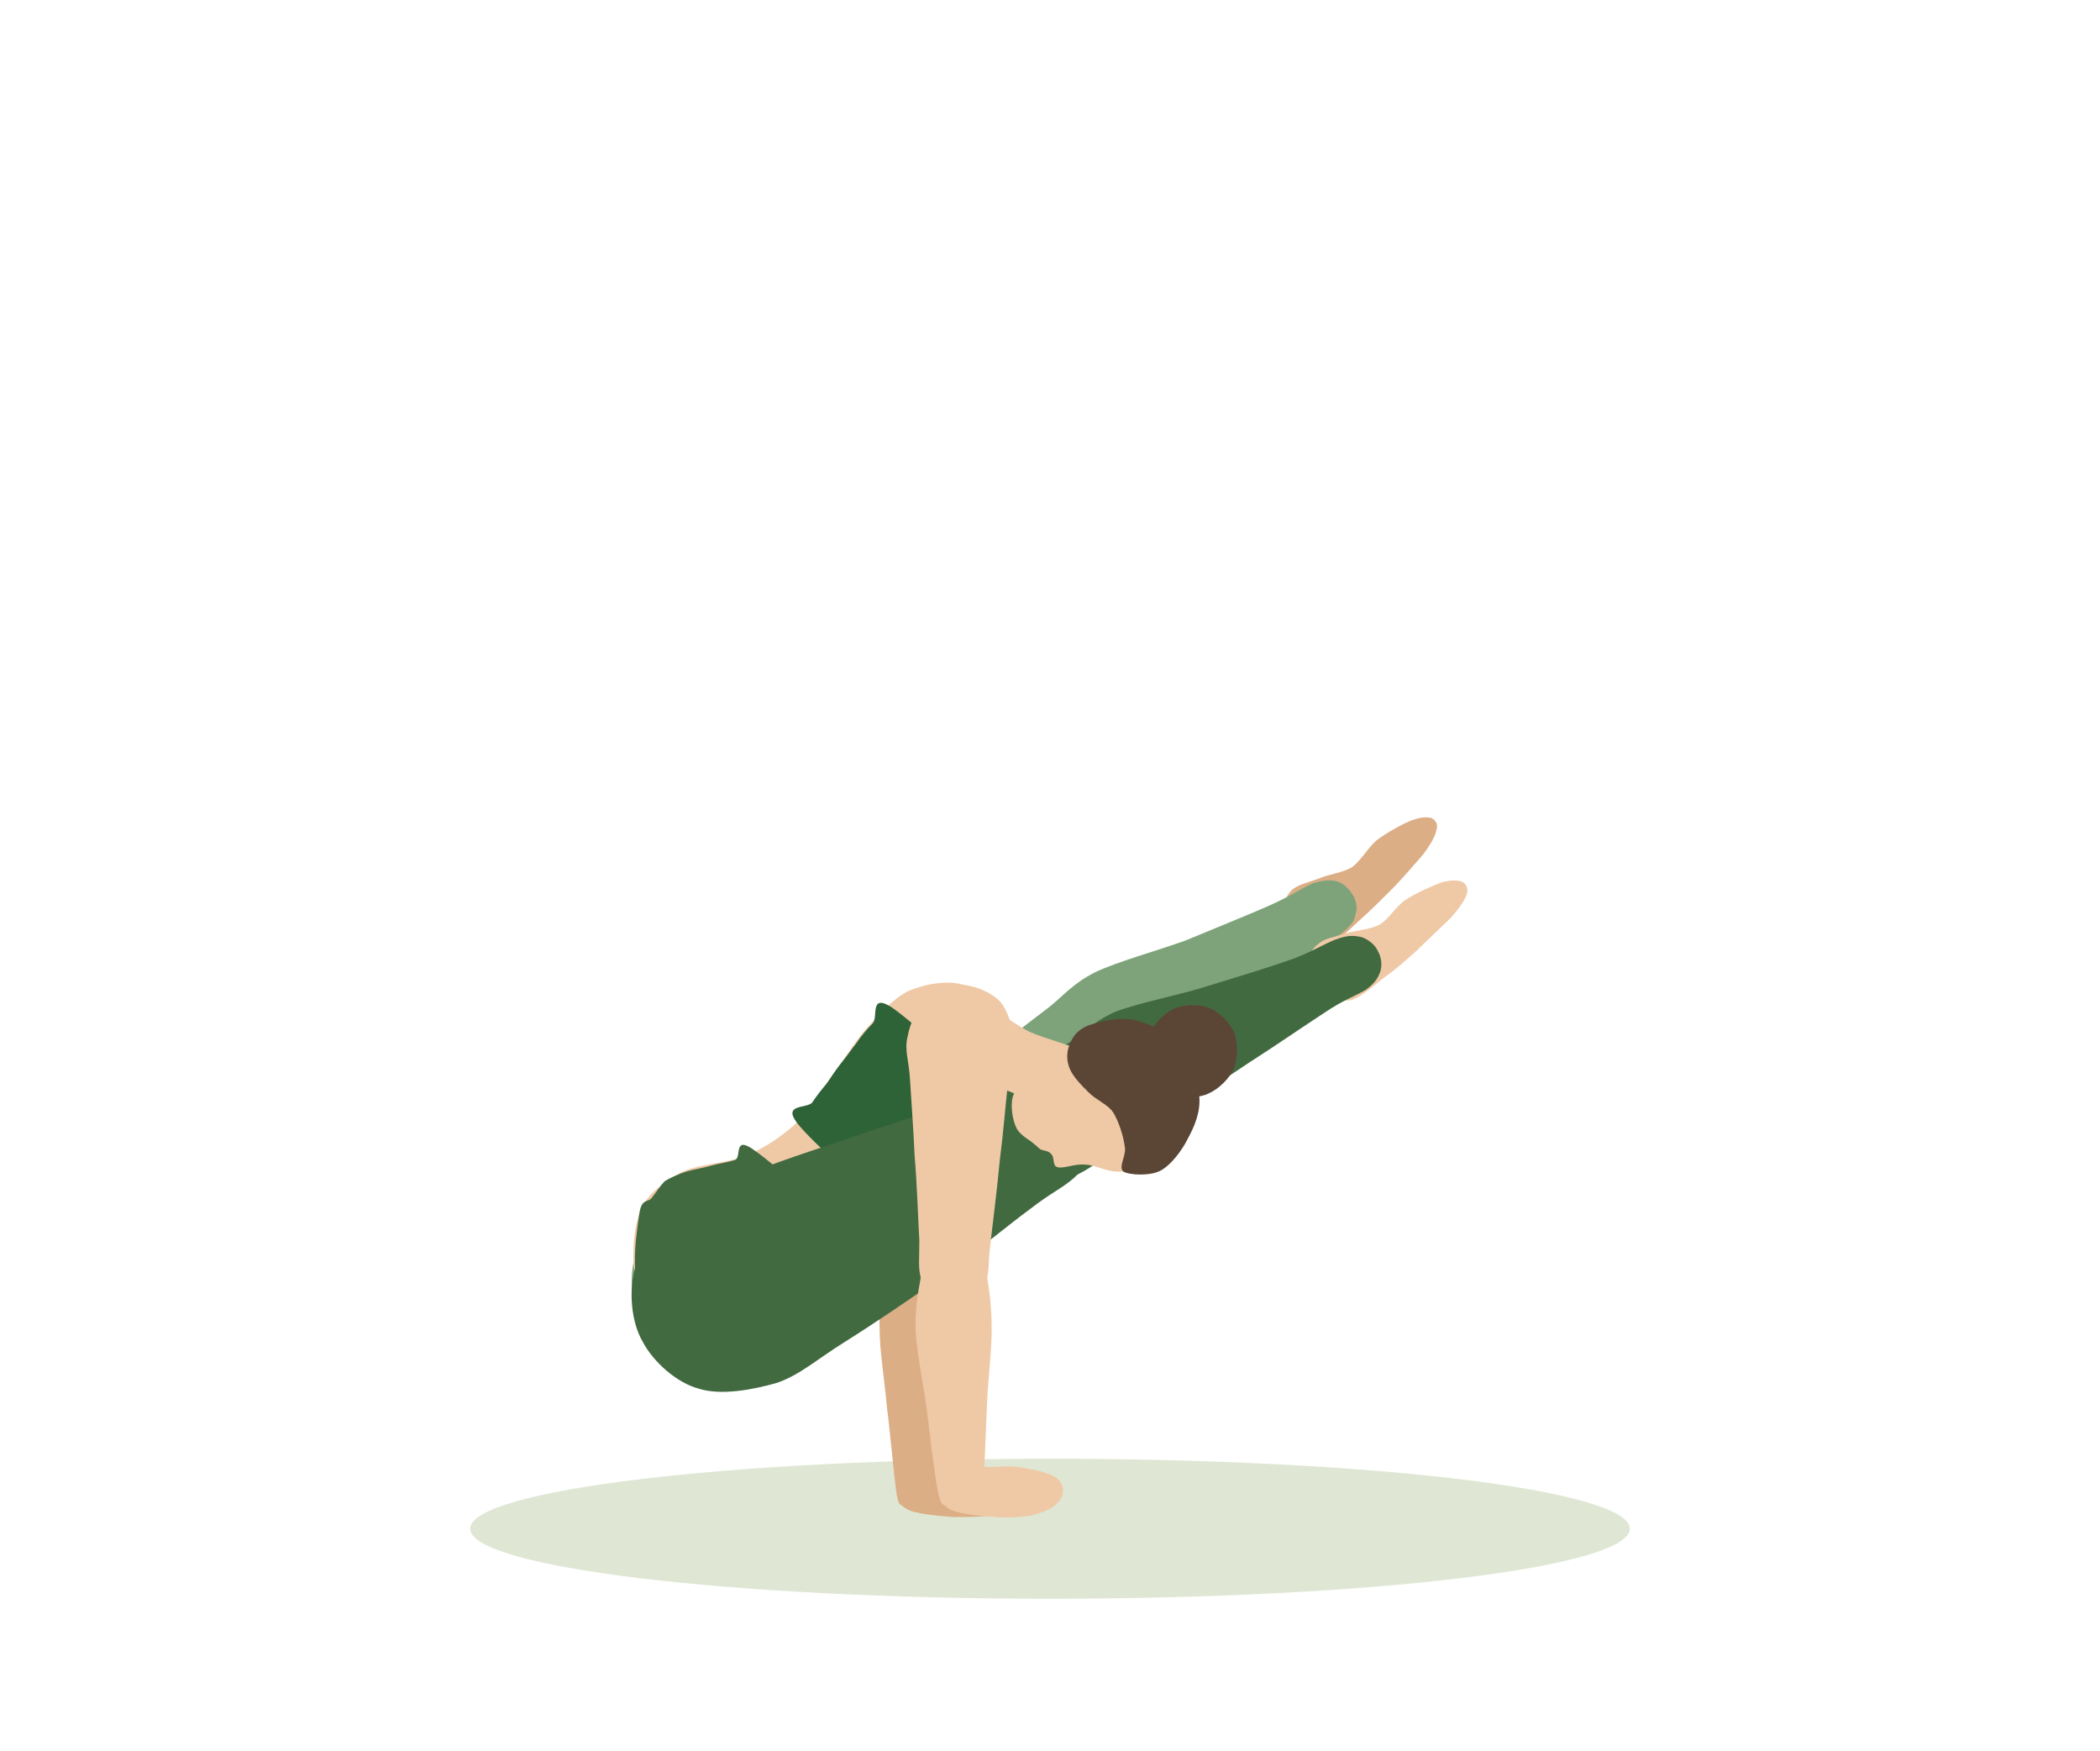
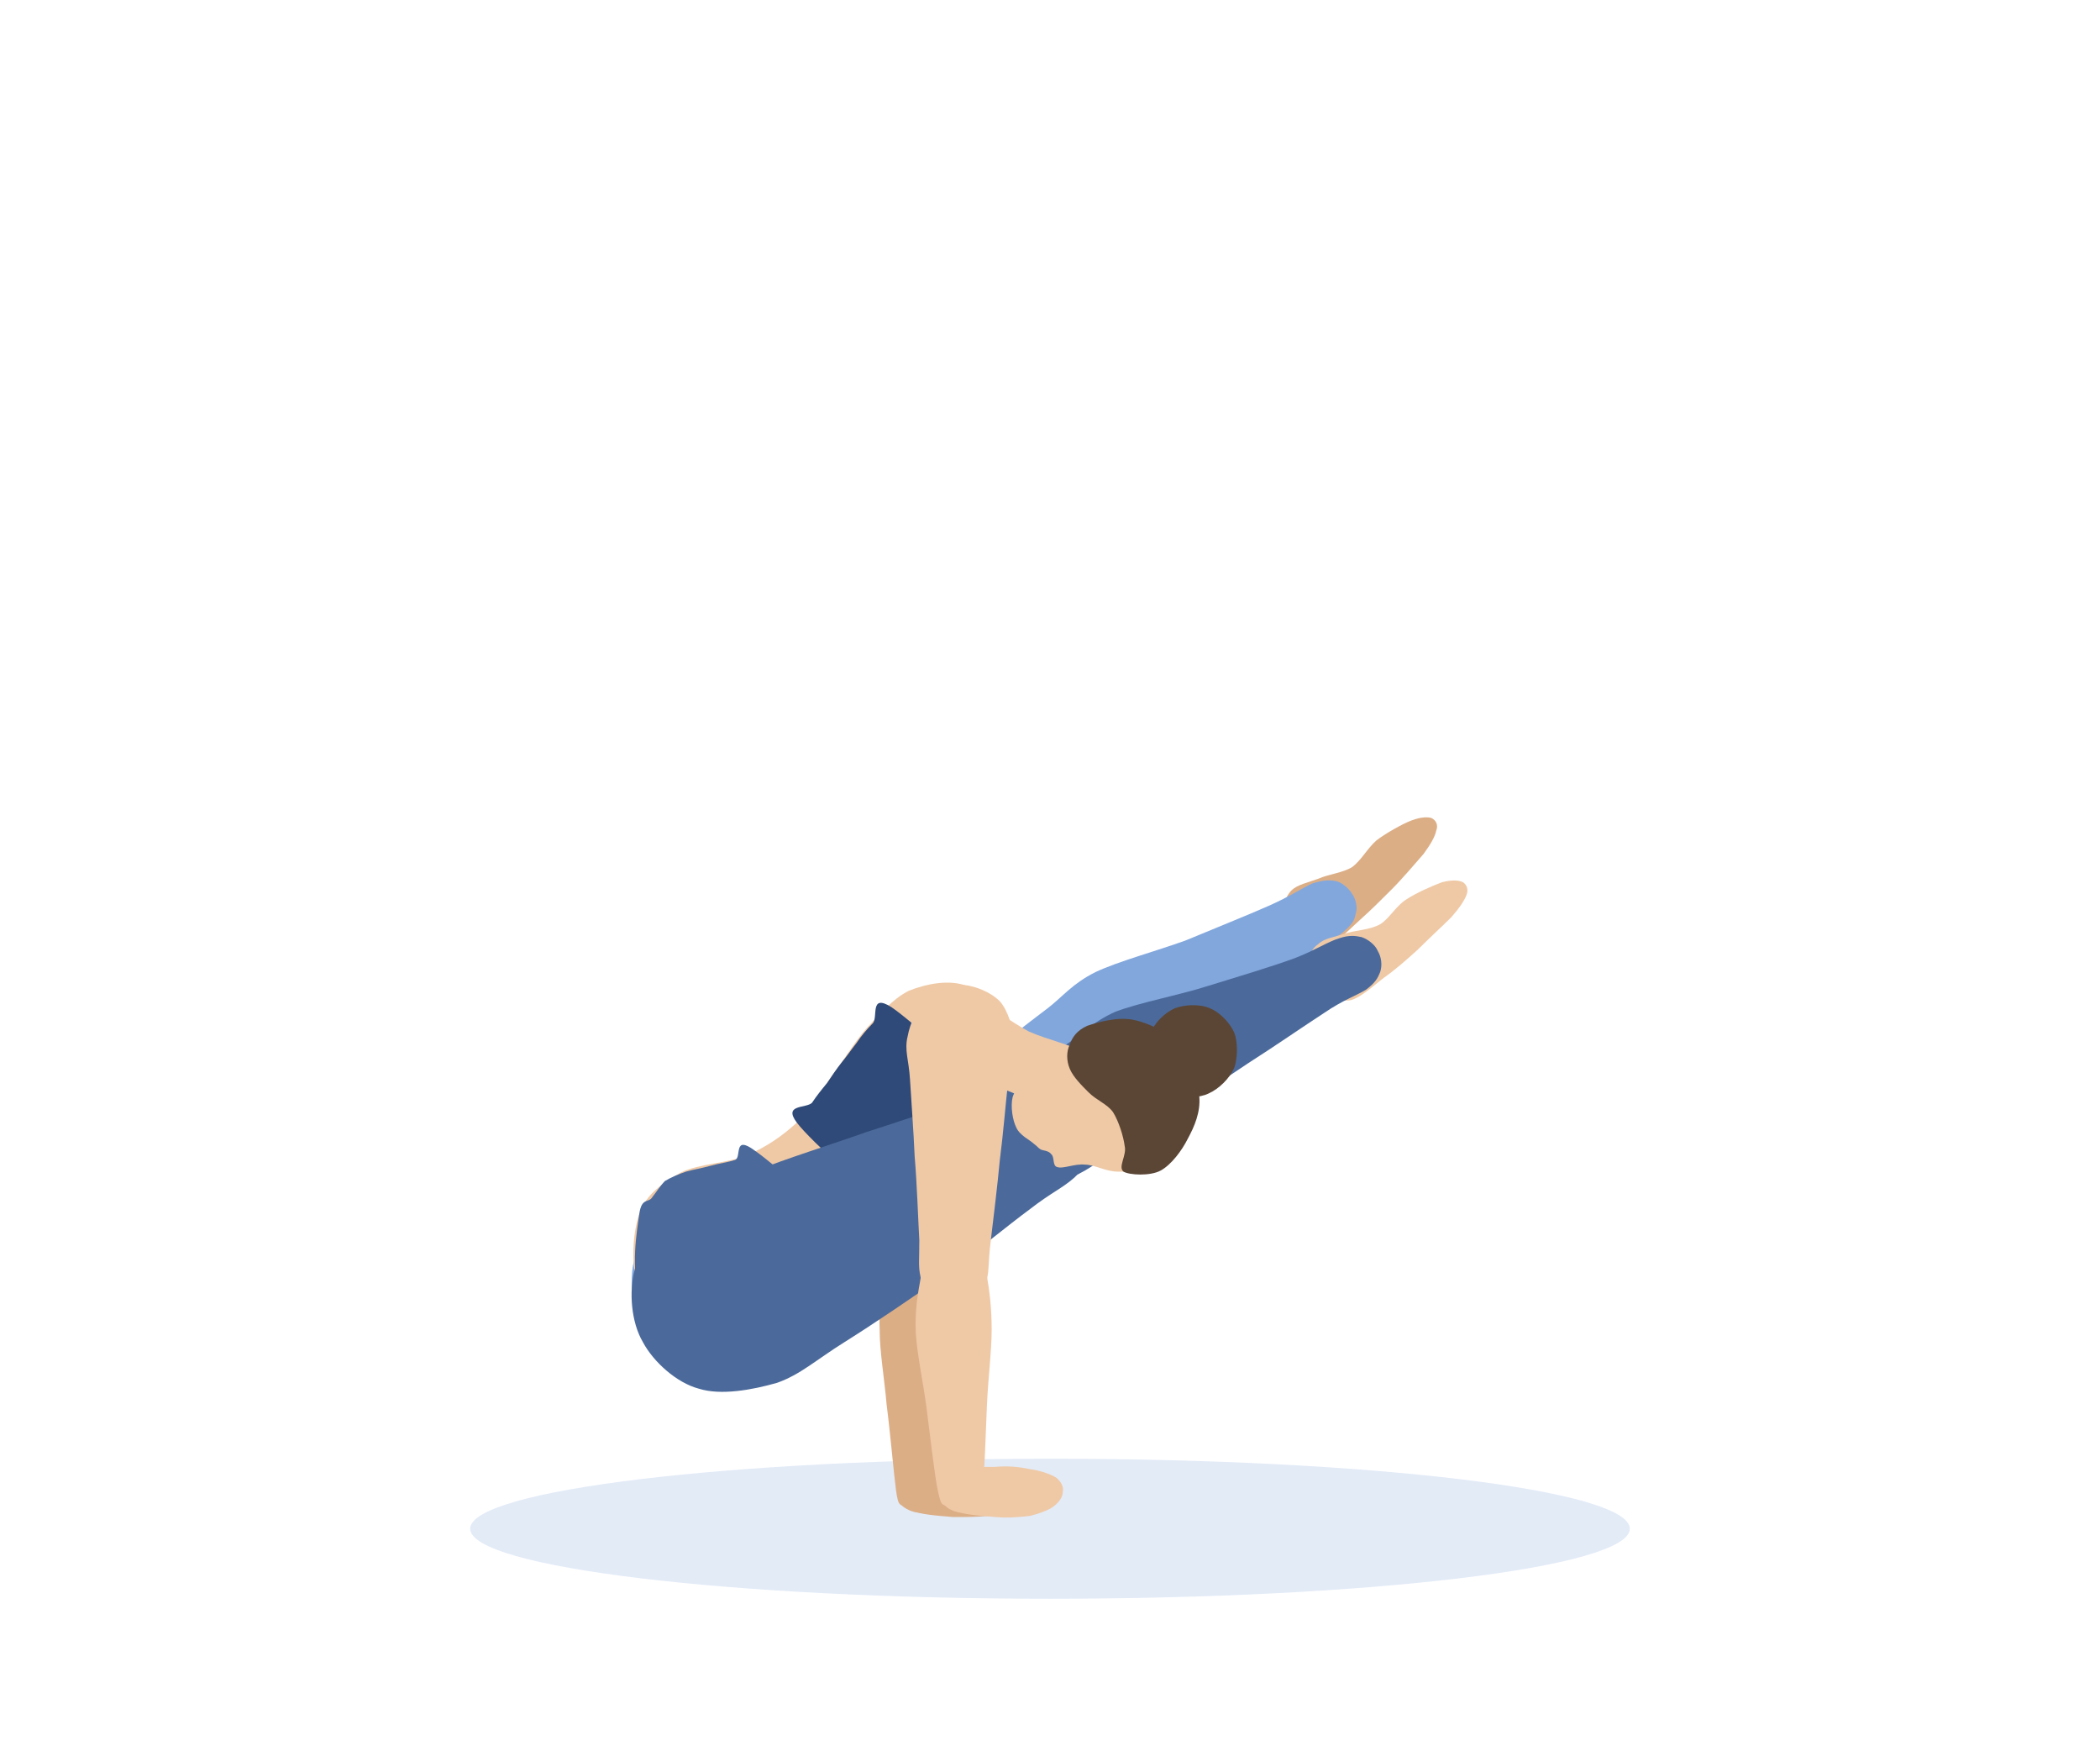
<svg xmlns="http://www.w3.org/2000/svg" viewBox="0 0 180 150" width="180" height="150">
-   <ellipse cx="90" cy="131" rx="49.7" ry="6" fill="#dfe7d4" />
+   <ellipse cx="90" cy="131" rx="49.7" ry="6" fill="#e3ebf7" />
  <path d="M113.9 80.9C114.7 80.7 115.7 79.6 116.6 78.8C117.5 78 118.4 77.1 119.3 76.2C120.2 75.3 121.3 74 122 73.2C122.6 72.4 123 71.7 123.1 71.2C123.3 70.7 123.1 70.3 122.7 70.1C122.4 70 121.8 70 121 70.3C120.2 70.6 118.8 71.4 118 72C117.2 72.7 116.7 73.7 115.9 74.3C115.1 74.8 113.9 74.9 113 75.3C112.2 75.6 111.2 75.8 110.7 76.3C110.2 76.8 110 77.5 110.1 78.2C110.3 78.8 111.2 79.7 111.8 80.2C112.4 80.7 113.1 81.2 113.9 80.9Z" fill="#dcae86" />
-   <path d="M67.1 117C69.1 116.2 70.4 114.8 72.6 113.1C74.9 111.5 78.2 109 80.7 106.9C83.2 104.8 85.9 102.2 87.7 100.6C89.5 99.1 90.3 98.7 91.3 97.7C92.3 96.7 93.2 95.6 93.5 94.5C93.7 93.4 93.5 91.9 92.9 91C92.3 90 91.1 89.1 89.9 88.9C88.8 88.6 87.4 89 86.1 89.4C84.8 89.8 84.1 90.5 82 91.5C79.8 92.4 76.3 93.8 73.3 95.1C70.3 96.4 66.4 97.9 63.9 99.1C61.3 100.4 59.6 101 58 102.5C56.4 104 54.7 106.2 54.3 108.2C53.9 110.2 54.3 112.8 55.4 114.4C56.4 116 58.5 117.6 60.5 118.1C62.4 118.5 65 117.8 67.1 117Z" fill="#7ea37a" />
-   <path d="M91.2 97.6C92.5 97.1 93.8 95.8 95.1 94.8C96.4 93.8 97.4 93.1 99.1 91.8C100.9 90.4 103.5 88.5 105.5 86.9C107.6 85.3 110.1 83.4 111.7 82.2C113.2 81 114.4 80.5 115.1 79.9C115.9 79.2 116.1 78.9 116.2 78.3C116.4 77.8 116.2 77 115.9 76.6C115.6 76.1 115 75.6 114.5 75.5C113.9 75.4 113.5 75.4 112.5 75.7C111.6 76.1 110.6 76.8 108.8 77.6C107 78.4 104 79.6 101.6 80.6C99.1 81.5 95.8 82.4 93.9 83.3C91.9 84.3 91.1 85.4 89.8 86.4C88.5 87.4 87.1 88.4 86.1 89.4C85.1 90.4 84.3 91.5 84 92.6C83.8 93.7 84 95.2 84.6 96.1C85.2 97.1 86.4 98 87.5 98.2C88.6 98.5 90 98.2 91.2 97.6Z" fill="#7ea37a" />
+   <path d="M67.1 117C69.1 116.2 70.4 114.8 72.6 113.1C74.9 111.5 78.2 109 80.7 106.9C83.2 104.8 85.9 102.2 87.7 100.6C89.5 99.1 90.3 98.7 91.3 97.7C92.3 96.7 93.2 95.6 93.5 94.5C93.7 93.4 93.5 91.9 92.9 91C92.3 90 91.1 89.1 89.9 88.9C88.8 88.6 87.4 89 86.1 89.4C84.8 89.8 84.1 90.5 82 91.5C79.8 92.4 76.3 93.8 73.3 95.1C70.3 96.4 66.4 97.9 63.9 99.1C61.3 100.4 59.6 101 58 102.5C56.4 104 54.7 106.2 54.3 108.2C53.9 110.2 54.3 112.8 55.4 114.4C56.4 116 58.5 117.6 60.5 118.1C62.4 118.5 65 117.8 67.1 117Z" fill="#82a7dd" />
+   <path d="M91.2 97.6C92.5 97.1 93.8 95.8 95.1 94.8C96.4 93.8 97.4 93.1 99.1 91.8C100.9 90.4 103.5 88.5 105.5 86.9C107.6 85.3 110.1 83.4 111.7 82.2C113.2 81 114.4 80.5 115.1 79.9C115.9 79.2 116.1 78.9 116.2 78.3C116.4 77.8 116.2 77 115.9 76.6C115.6 76.1 115 75.6 114.5 75.5C113.9 75.4 113.5 75.4 112.5 75.7C111.6 76.1 110.6 76.8 108.8 77.6C107 78.4 104 79.6 101.6 80.6C99.1 81.5 95.8 82.4 93.9 83.3C91.9 84.3 91.1 85.4 89.8 86.4C88.5 87.4 87.1 88.4 86.1 89.4C85.1 90.4 84.3 91.5 84 92.6C83.8 93.7 84 95.2 84.6 96.1C85.2 97.1 86.4 98 87.5 98.2C88.6 98.5 90 98.2 91.2 97.6Z" fill="#82a7dd" />
  <path d="M78 129.4C78.8 129.8 80.6 129.9 81.7 130C82.8 130 83.8 130 84.7 129.9C85.5 129.7 86.2 129.4 86.7 129.1C87.2 128.7 87.5 128.2 87.5 127.8C87.5 127.4 87.3 126.9 86.8 126.6C86.3 126.2 85.5 126 84.7 125.9C83.8 125.7 82.8 125.6 81.7 125.6C80.6 125.7 78.8 125.6 78 126C77.3 126.3 77.2 127.1 77.2 127.7C77.2 128.3 77.3 129 78 129.4Z" fill="#dcae86" />
  <path d="M81.6 109.5C81.8 110.6 81.9 112.2 81.9 114C81.8 115.8 81.4 118.1 81.2 120.4C81 122.7 80.8 126.2 80.6 127.7C80.4 129.1 80.3 128.8 80 129.1C79.7 129.4 79.2 129.6 78.7 129.6C78.3 129.6 77.8 129.4 77.4 129.1C77.1 128.8 77 129.1 76.8 127.7C76.6 126.2 76.3 122.7 76 120.4C75.8 118.1 75.4 115.8 75.4 114C75.3 112.2 75.6 110.6 75.9 109.5C76.1 108.4 76.3 107.9 76.8 107.4C77.3 106.9 78.1 106.6 78.7 106.6C79.4 106.6 80.2 106.9 80.7 107.4C81.1 107.9 81.4 108.4 81.6 109.5Z" fill="#dcae86" />
  <path d="M84.6 89.3C84.7 90.5 84.2 91.3 84 93C83.7 94.7 83.4 97.2 83.1 99.5C82.8 101.7 82.3 104.9 82 106.6C81.8 108.3 81.8 108.8 81.6 109.7C81.3 110.5 81 111.2 80.5 111.6C80 112.1 79.2 112.3 78.5 112.3C77.9 112.3 77.1 111.9 76.6 111.4C76.2 110.9 76 110.1 75.9 109.3C75.8 108.4 75.9 107.9 75.9 106.2C75.9 104.5 75.9 101.3 75.8 99C75.8 96.7 75.6 94.1 75.6 92.4C75.5 90.6 75.2 89.8 75.5 88.7C75.8 87.5 76.5 86.2 77.3 85.5C78.1 84.8 79.4 84.4 80.5 84.4C81.5 84.5 82.8 85.1 83.5 85.9C84.2 86.7 84.5 88.1 84.6 89.3Z" fill="#dcae86" />
  <path d="M68.9 116.7C70.8 116 70.8 114 71.7 112.5C72.5 111.1 73.1 109.4 73.9 107.9C74.8 106.5 75.5 104.9 76.8 103.9C78.2 102.9 80.6 102.9 82 101.8C83.3 100.8 84 99.3 84.8 97.8C85.6 96.3 86.4 94.5 86.8 92.9C87.1 91.2 87.5 89.4 86.8 88C86.2 86.6 84.3 85 82.9 84.5C81.4 83.9 79.4 84.3 77.9 84.9C76.5 85.6 75.3 87 74.2 88.2C73.1 89.5 72.3 90.9 71.3 92.2C70.3 93.6 69.5 95.1 68.3 96.2C67.1 97.3 65.7 98.3 64 99C62.4 99.7 59.9 99.7 58.3 100.5C56.8 101.4 55.4 102.3 54.8 104C54.2 105.7 54 108.9 54.9 111C55.7 113.1 57.6 115.6 59.9 116.5C62.2 117.5 66.9 117.3 68.9 116.7Z" fill="#efc9a6" />
-   <path d="M68.9 116.7C70.5 116.4 69.6 115.7 69.9 115.2C70.3 114.7 70.6 114.3 71 113.8C71.3 113.2 71.6 112.7 71.8 112.1C72.1 111.6 72.4 111 72.6 110.5C72.9 109.9 73.1 109.3 73.4 108.8C73.7 108.3 75.8 109 74.4 107.3C72.9 105.6 66.6 99.9 64.7 98.6C62.8 97.2 63.6 99.2 63 99.4C62.4 99.6 61.6 99.7 60.9 99.9C60.2 100.1 59.5 100.2 58.8 100.4C58.2 100.6 57.5 100.9 57 101.2C56.6 101.6 56.3 102.1 55.9 102.6C55.6 103.1 55 102.6 54.8 104C54.6 105.4 54 108.9 54.9 111C55.7 113.1 57.6 115.6 59.9 116.5C62.2 117.5 67.2 116.9 68.9 116.7Z" fill="#426a40" />
-   <path d="M76.8 103.9C78.6 105 78.3 103.3 79 103C79.8 102.7 80.6 102.5 81.2 102.1C81.9 101.8 82.5 101.3 82.9 100.8C83.4 100.3 83.7 99.6 84.1 99C84.5 98.4 84.8 97.7 85.1 97.1C85.5 96.4 87.4 96.7 86 94.9C84.5 93.2 78.2 87.5 76.4 86.3C74.5 85.1 75.3 87.2 74.8 87.7C74.3 88.2 73.8 88.8 73.4 89.4C73 89.9 72.6 90.5 72.1 91.1C71.7 91.6 71.3 92.2 70.9 92.8C70.4 93.4 70 93.9 69.6 94.5C69.1 95 67.1 94.6 68.3 96.2C69.5 97.8 75 102.7 76.8 103.9Z" fill="#2e6237" />
+   <path d="M68.9 116.7C70.5 116.4 69.6 115.7 69.9 115.2C70.3 114.7 70.6 114.3 71 113.8C71.3 113.2 71.6 112.7 71.8 112.1C72.1 111.6 72.4 111 72.6 110.5C72.9 109.9 73.1 109.3 73.4 108.8C73.7 108.3 75.8 109 74.4 107.3C72.9 105.6 66.6 99.9 64.7 98.6C62.8 97.2 63.6 99.2 63 99.4C62.4 99.6 61.6 99.7 60.9 99.9C60.2 100.1 59.5 100.2 58.8 100.4C58.2 100.6 57.5 100.9 57 101.2C56.6 101.6 56.3 102.1 55.9 102.6C55.6 103.1 55 102.6 54.8 104C54.6 105.4 54 108.9 54.9 111C55.7 113.1 57.6 115.6 59.9 116.5C62.2 117.5 67.2 116.9 68.9 116.7Z" fill="#4b6a9b" />
+   <path d="M76.8 103.9C78.6 105 78.3 103.3 79 103C79.8 102.7 80.6 102.5 81.2 102.1C81.9 101.8 82.5 101.3 82.9 100.8C83.4 100.3 83.7 99.6 84.1 99C84.5 98.4 84.8 97.7 85.1 97.1C85.5 96.4 87.4 96.7 86 94.9C84.5 93.2 78.2 87.5 76.4 86.3C74.5 85.1 75.3 87.2 74.8 87.7C74.3 88.2 73.8 88.8 73.4 89.4C73 89.9 72.6 90.5 72.1 91.1C71.7 91.6 71.3 92.2 70.9 92.8C70.4 93.4 70 93.9 69.6 94.5C69.1 95 67.1 94.6 68.3 96.2C69.5 97.8 75 102.7 76.8 103.9Z" fill="#2f4a78" />
  <path d="M115.8 85.7C116.6 85.5 117.7 84.5 118.6 83.8C119.6 83.1 120.5 82.3 121.5 81.4C122.4 80.5 123.7 79.3 124.4 78.6C125.1 77.8 125.5 77.2 125.7 76.7C125.9 76.2 125.7 75.8 125.4 75.6C125 75.4 124.4 75.4 123.6 75.6C122.8 75.9 121.4 76.5 120.5 77.1C119.6 77.7 119.1 78.7 118.3 79.2C117.4 79.7 116.2 79.7 115.3 80C114.4 80.3 113.5 80.4 113 80.9C112.4 81.3 112.1 82 112.2 82.7C112.4 83.3 113.2 84.3 113.8 84.8C114.4 85.3 115 85.9 115.8 85.7Z" fill="#efc9a6" />
-   <path d="M66.6 118.5C68.6 117.8 70 116.5 72.4 115C74.8 113.5 78.2 111.2 80.9 109.3C83.5 107.4 86.4 105 88.3 103.6C90.1 102.2 91.1 101.8 92.1 100.9C93.1 99.9 94.1 99 94.5 97.8C94.8 96.7 94.6 95.2 94.1 94.3C93.6 93.3 92.4 92.3 91.3 92C90.2 91.6 88.8 91.9 87.5 92.2C86.1 92.6 85.4 93.2 83.2 94C81 94.8 77.4 96 74.3 97C71.2 98.1 67.3 99.3 64.6 100.4C62 101.4 60.2 102 58.5 103.4C56.8 104.8 55 106.8 54.4 108.8C53.9 110.7 54.1 113.3 55.1 115C56 116.7 58 118.5 59.9 119C61.8 119.6 64.5 119.1 66.6 118.5Z" fill="#426a40" />
-   <path d="M92 100.8C93.3 100.3 94.7 99.1 96.1 98.3C97.4 97.4 98.5 96.7 100.3 95.5C102.1 94.3 104.8 92.6 107 91.1C109.2 89.7 111.8 87.9 113.5 86.8C115.1 85.7 116.3 85.3 117.1 84.8C117.9 84.2 118.1 83.8 118.3 83.3C118.5 82.7 118.4 82 118.1 81.5C117.9 81 117.3 80.5 116.7 80.3C116.2 80.2 115.7 80.1 114.8 80.4C113.8 80.7 112.8 81.4 111 82.1C109.1 82.8 106.1 83.7 103.5 84.5C101 85.3 97.7 85.9 95.6 86.7C93.6 87.6 92.8 88.6 91.4 89.5C90 90.4 88.5 91.3 87.5 92.2C86.4 93.2 85.5 94.2 85.2 95.3C84.8 96.4 85 97.9 85.5 98.8C86 99.8 87.2 100.8 88.2 101.1C89.3 101.4 90.7 101.3 92 100.8Z" fill="#426a40" />
+   <path d="M66.6 118.5C68.6 117.8 70 116.5 72.4 115C74.8 113.5 78.2 111.2 80.9 109.3C83.5 107.4 86.4 105 88.3 103.6C90.1 102.2 91.1 101.8 92.1 100.9C93.1 99.9 94.1 99 94.5 97.8C94.8 96.7 94.6 95.2 94.1 94.3C93.6 93.3 92.4 92.3 91.3 92C90.2 91.6 88.8 91.9 87.5 92.2C86.1 92.6 85.4 93.2 83.2 94C81 94.8 77.4 96 74.3 97C71.2 98.1 67.3 99.3 64.6 100.4C62 101.4 60.2 102 58.5 103.4C56.8 104.8 55 106.8 54.4 108.8C53.9 110.7 54.1 113.3 55.1 115C56 116.7 58 118.5 59.9 119C61.8 119.6 64.5 119.1 66.6 118.5Z" fill="#4b6a9b" />
+   <path d="M92 100.8C93.3 100.3 94.7 99.1 96.1 98.3C97.4 97.4 98.5 96.7 100.3 95.5C102.1 94.3 104.8 92.6 107 91.1C109.2 89.7 111.8 87.9 113.5 86.8C115.1 85.7 116.3 85.3 117.1 84.8C117.9 84.2 118.1 83.8 118.3 83.3C118.5 82.7 118.4 82 118.1 81.5C117.9 81 117.3 80.5 116.7 80.3C116.2 80.2 115.7 80.1 114.8 80.4C113.8 80.7 112.8 81.4 111 82.1C109.1 82.8 106.1 83.7 103.5 84.5C101 85.3 97.7 85.9 95.6 86.7C93.6 87.6 92.8 88.6 91.4 89.5C90 90.4 88.5 91.3 87.5 92.2C86.4 93.2 85.5 94.2 85.2 95.3C84.8 96.4 85 97.9 85.5 98.8C86 99.8 87.2 100.8 88.2 101.1C89.3 101.4 90.7 101.3 92 100.8Z" fill="#4b6a9b" />
  <path d="M81.7 129.4C82.4 129.8 84.2 129.9 85.3 130C86.4 130.1 87.5 130 88.3 129.9C89.1 129.7 89.9 129.4 90.3 129.1C90.8 128.7 91.1 128.3 91.1 127.8C91.2 127.4 90.9 126.9 90.5 126.6C90 126.3 89.1 126 88.3 125.9C87.4 125.7 86.4 125.6 85.3 125.7C84.2 125.7 82.4 125.7 81.7 126C80.9 126.4 80.9 127.1 80.9 127.7C80.9 128.3 80.9 129 81.7 129.4Z" fill="#efc9a6" />
  <path d="M84.6 109.4C84.8 110.5 85 112.1 85 113.9C85 115.8 84.7 118.1 84.6 120.3C84.5 122.6 84.4 126.2 84.2 127.7C84.1 129.1 84 128.7 83.7 129C83.4 129.4 82.9 129.6 82.4 129.6C82 129.6 81.4 129.4 81.1 129.1C80.8 128.8 80.7 129.2 80.4 127.8C80.1 126.4 79.7 122.8 79.4 120.5C79.1 118.3 78.6 116 78.5 114.2C78.4 112.3 78.7 110.7 78.9 109.6C79.1 108.5 79.3 108 79.7 107.5C80.2 107 81 106.7 81.6 106.6C82.3 106.6 83.1 106.9 83.6 107.4C84.1 107.8 84.3 108.3 84.6 109.4Z" fill="#efc9a6" />
  <path d="M86.9 89.1C87 90.3 86.6 91.1 86.4 92.8C86.2 94.5 86 97.1 85.7 99.4C85.5 101.6 85.1 104.8 84.9 106.5C84.7 108.2 84.8 108.7 84.6 109.6C84.4 110.4 84.1 111.2 83.6 111.6C83.1 112.1 82.3 112.4 81.6 112.3C81 112.3 80.2 112 79.7 111.5C79.3 111 79 110.3 78.9 109.4C78.7 108.5 78.8 108 78.8 106.3C78.7 104.6 78.6 101.4 78.4 99.1C78.3 96.8 78.1 94.2 78 92.5C77.9 90.8 77.5 90 77.8 88.8C78 87.7 78.6 86.3 79.5 85.6C80.3 84.9 81.6 84.4 82.6 84.4C83.6 84.5 84.9 85 85.7 85.8C86.4 86.6 86.8 88 86.9 89.1Z" fill="#efc9a6" />
  <path d="M83.7 85.8C84.9 86.2 86.7 87.6 88.2 88.4C89.8 89.1 92 89.6 93 90.2C94.1 90.8 94.3 91.2 94.6 91.8C94.8 92.4 94.8 93.3 94.6 93.9C94.4 94.5 93.7 95.1 93.1 95.4C92.5 95.7 92 95.8 90.9 95.5C89.7 95.1 87.8 94 86.2 93.4C84.5 92.9 82.3 92.7 81.2 92.2C80 91.6 79.6 91 79.3 90.2C79 89.5 79 88.4 79.3 87.7C79.6 87 80.3 86.2 81 85.9C81.8 85.6 82.5 85.4 83.7 85.8Z" fill="#efc9a6" />
  <path d="M100.7 93.8C101.5 94.1 102.8 94.1 103.6 93.7C104.5 93.3 105.4 92.4 105.8 91.5C106.1 90.6 106.1 89.3 105.8 88.5C105.4 87.6 104.5 86.7 103.7 86.4C102.8 86 101.5 86.1 100.7 86.4C99.8 86.8 98.9 87.7 98.6 88.6C98.2 89.5 98.2 90.8 98.6 91.7C98.9 92.5 99.8 93.4 100.7 93.8Z" fill="#5b4636" />
  <path d="M101.5 96.7C101.1 98.2 100 99.3 99.1 99.9C98.1 100.5 96.8 100.4 95.8 100.4C94.8 100.4 93.8 99.8 93 99.8C92.1 99.7 91.1 100.2 90.6 100C90.2 99.9 90.4 99.1 90.1 98.9C89.9 98.6 89.4 98.6 89.2 98.5C88.9 98.3 89 98.3 88.6 98C88.3 97.7 87.4 97.3 87.1 96.6C86.8 96 86.6 94.8 86.8 94C87.1 93.1 88 92.3 88.7 91.8C89.4 91.2 90.3 91.4 91.1 90.7C91.9 90.1 92.4 88.5 93.4 88C94.4 87.5 95.9 87.3 97.2 87.8C98.5 88.3 100.4 89.4 101.1 90.9C101.8 92.3 101.8 95.2 101.5 96.7Z" fill="#efc9a6" />
  <path d="M96.3 100.4C95.8 100 96.6 99 96.4 98.2C96.3 97.4 95.9 96.1 95.4 95.3C94.9 94.6 94 94.3 93.3 93.6C92.7 93 92 92.3 91.7 91.6C91.4 90.9 91.4 90.1 91.7 89.5C91.9 88.9 92.3 88.3 93.2 87.9C94.1 87.6 95.8 87.1 97.2 87.4C98.6 87.7 100.4 88.6 101.3 89.7C102.2 90.8 102.7 92.7 102.8 94C102.9 95.3 102.4 96.5 101.8 97.6C101.3 98.6 100.4 99.8 99.5 100.3C98.6 100.8 96.8 100.7 96.3 100.4Z" fill="#5b4636" />
</svg>
